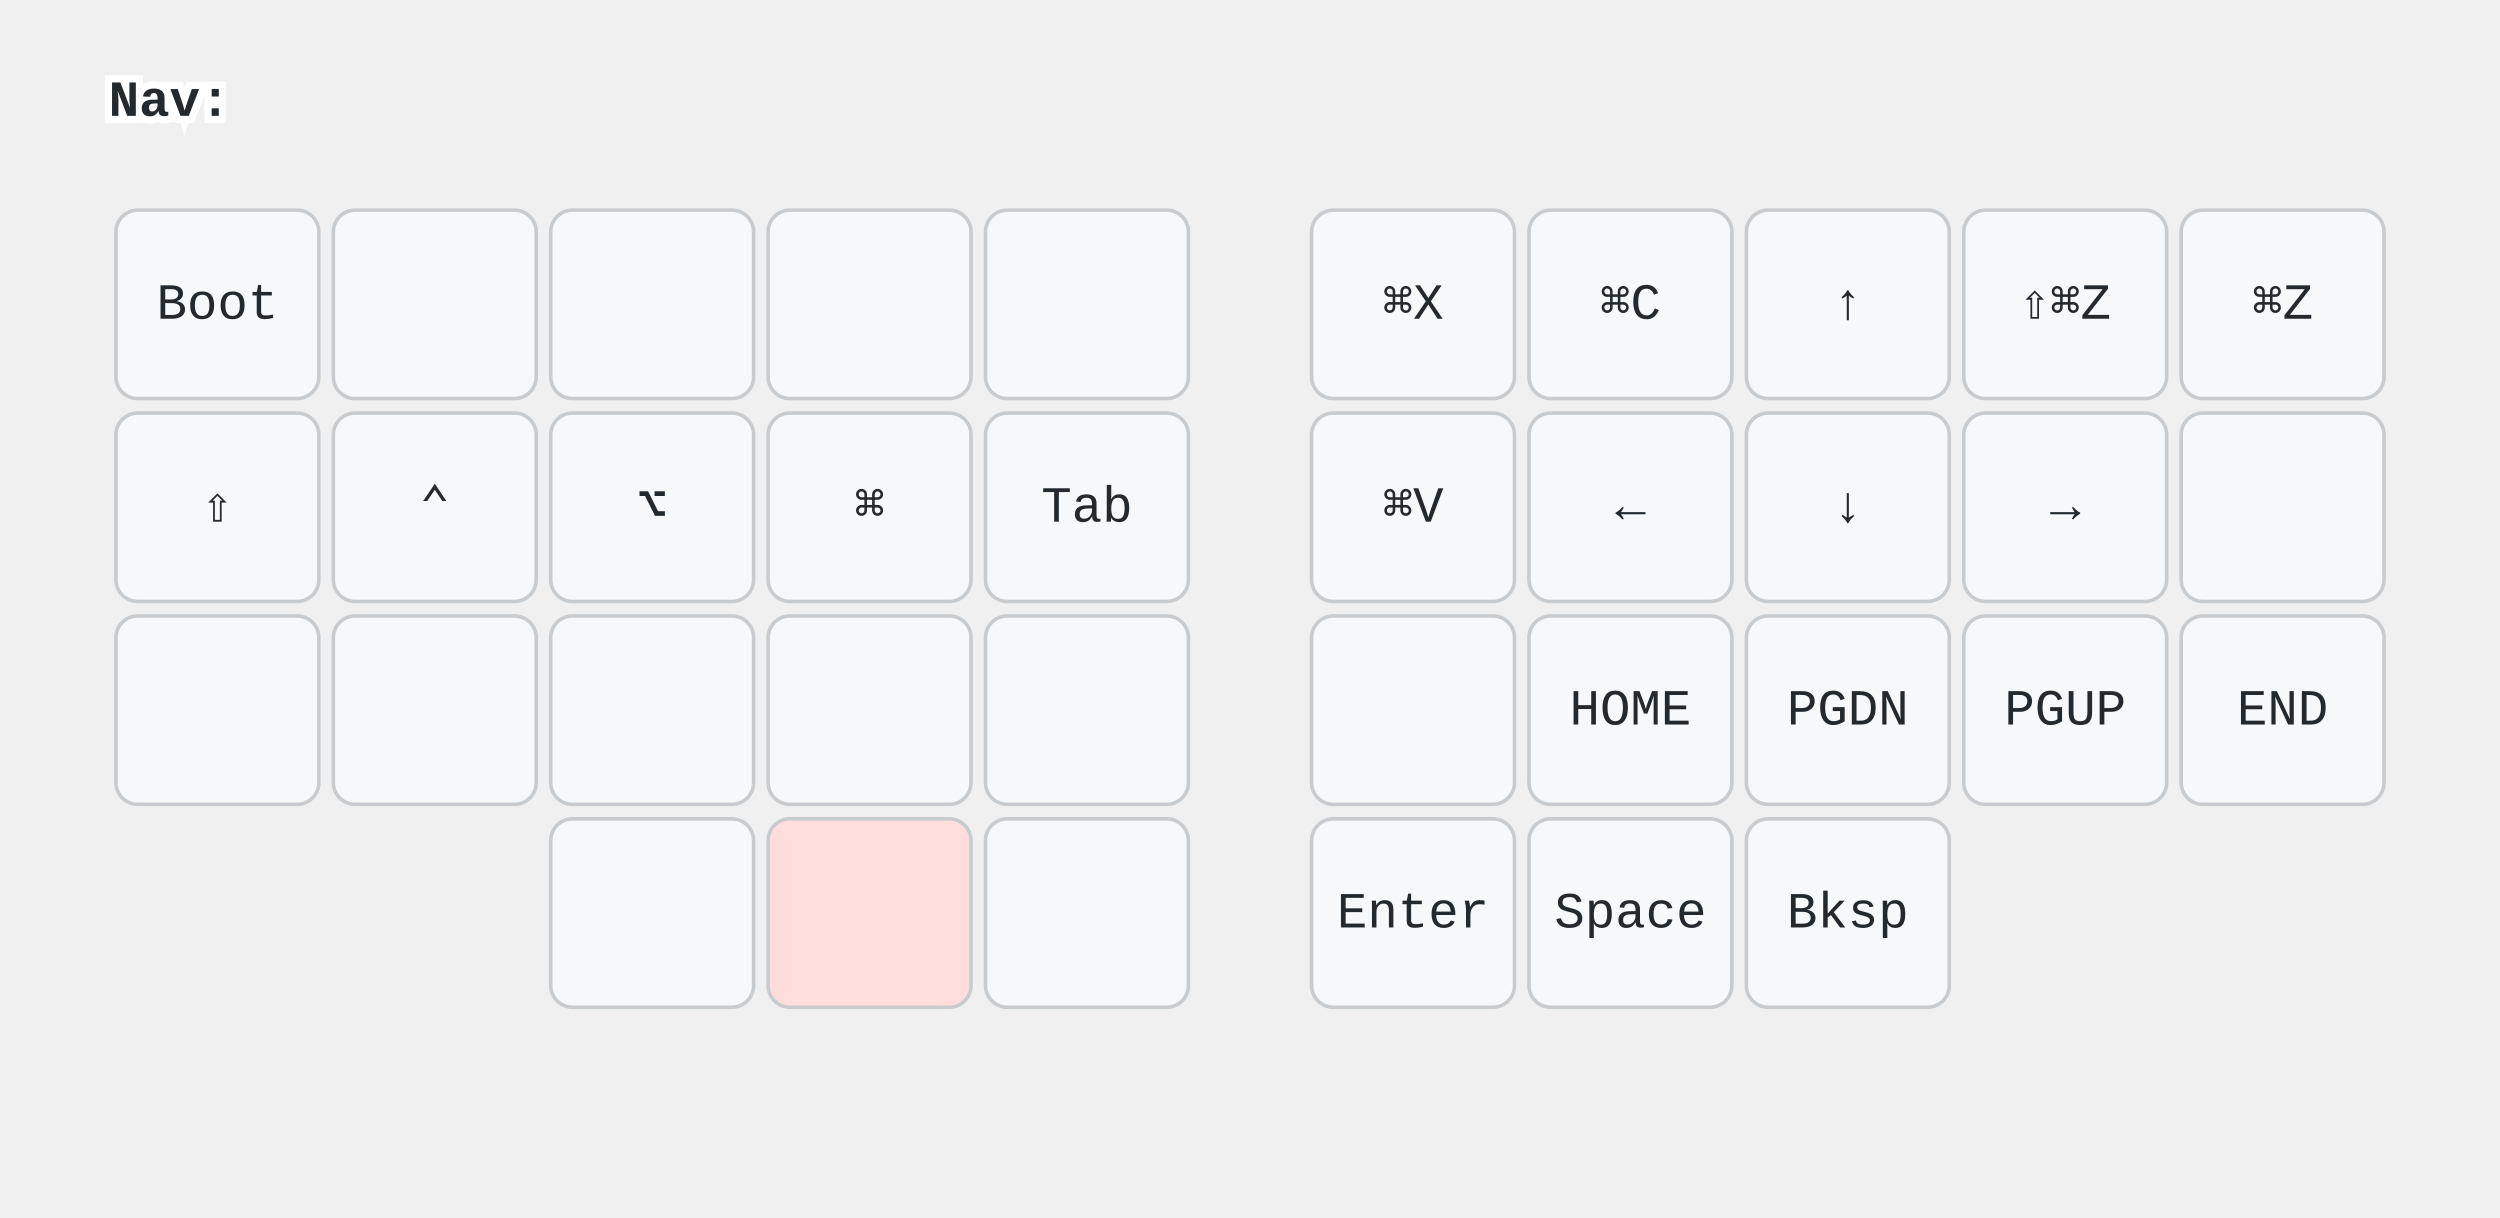
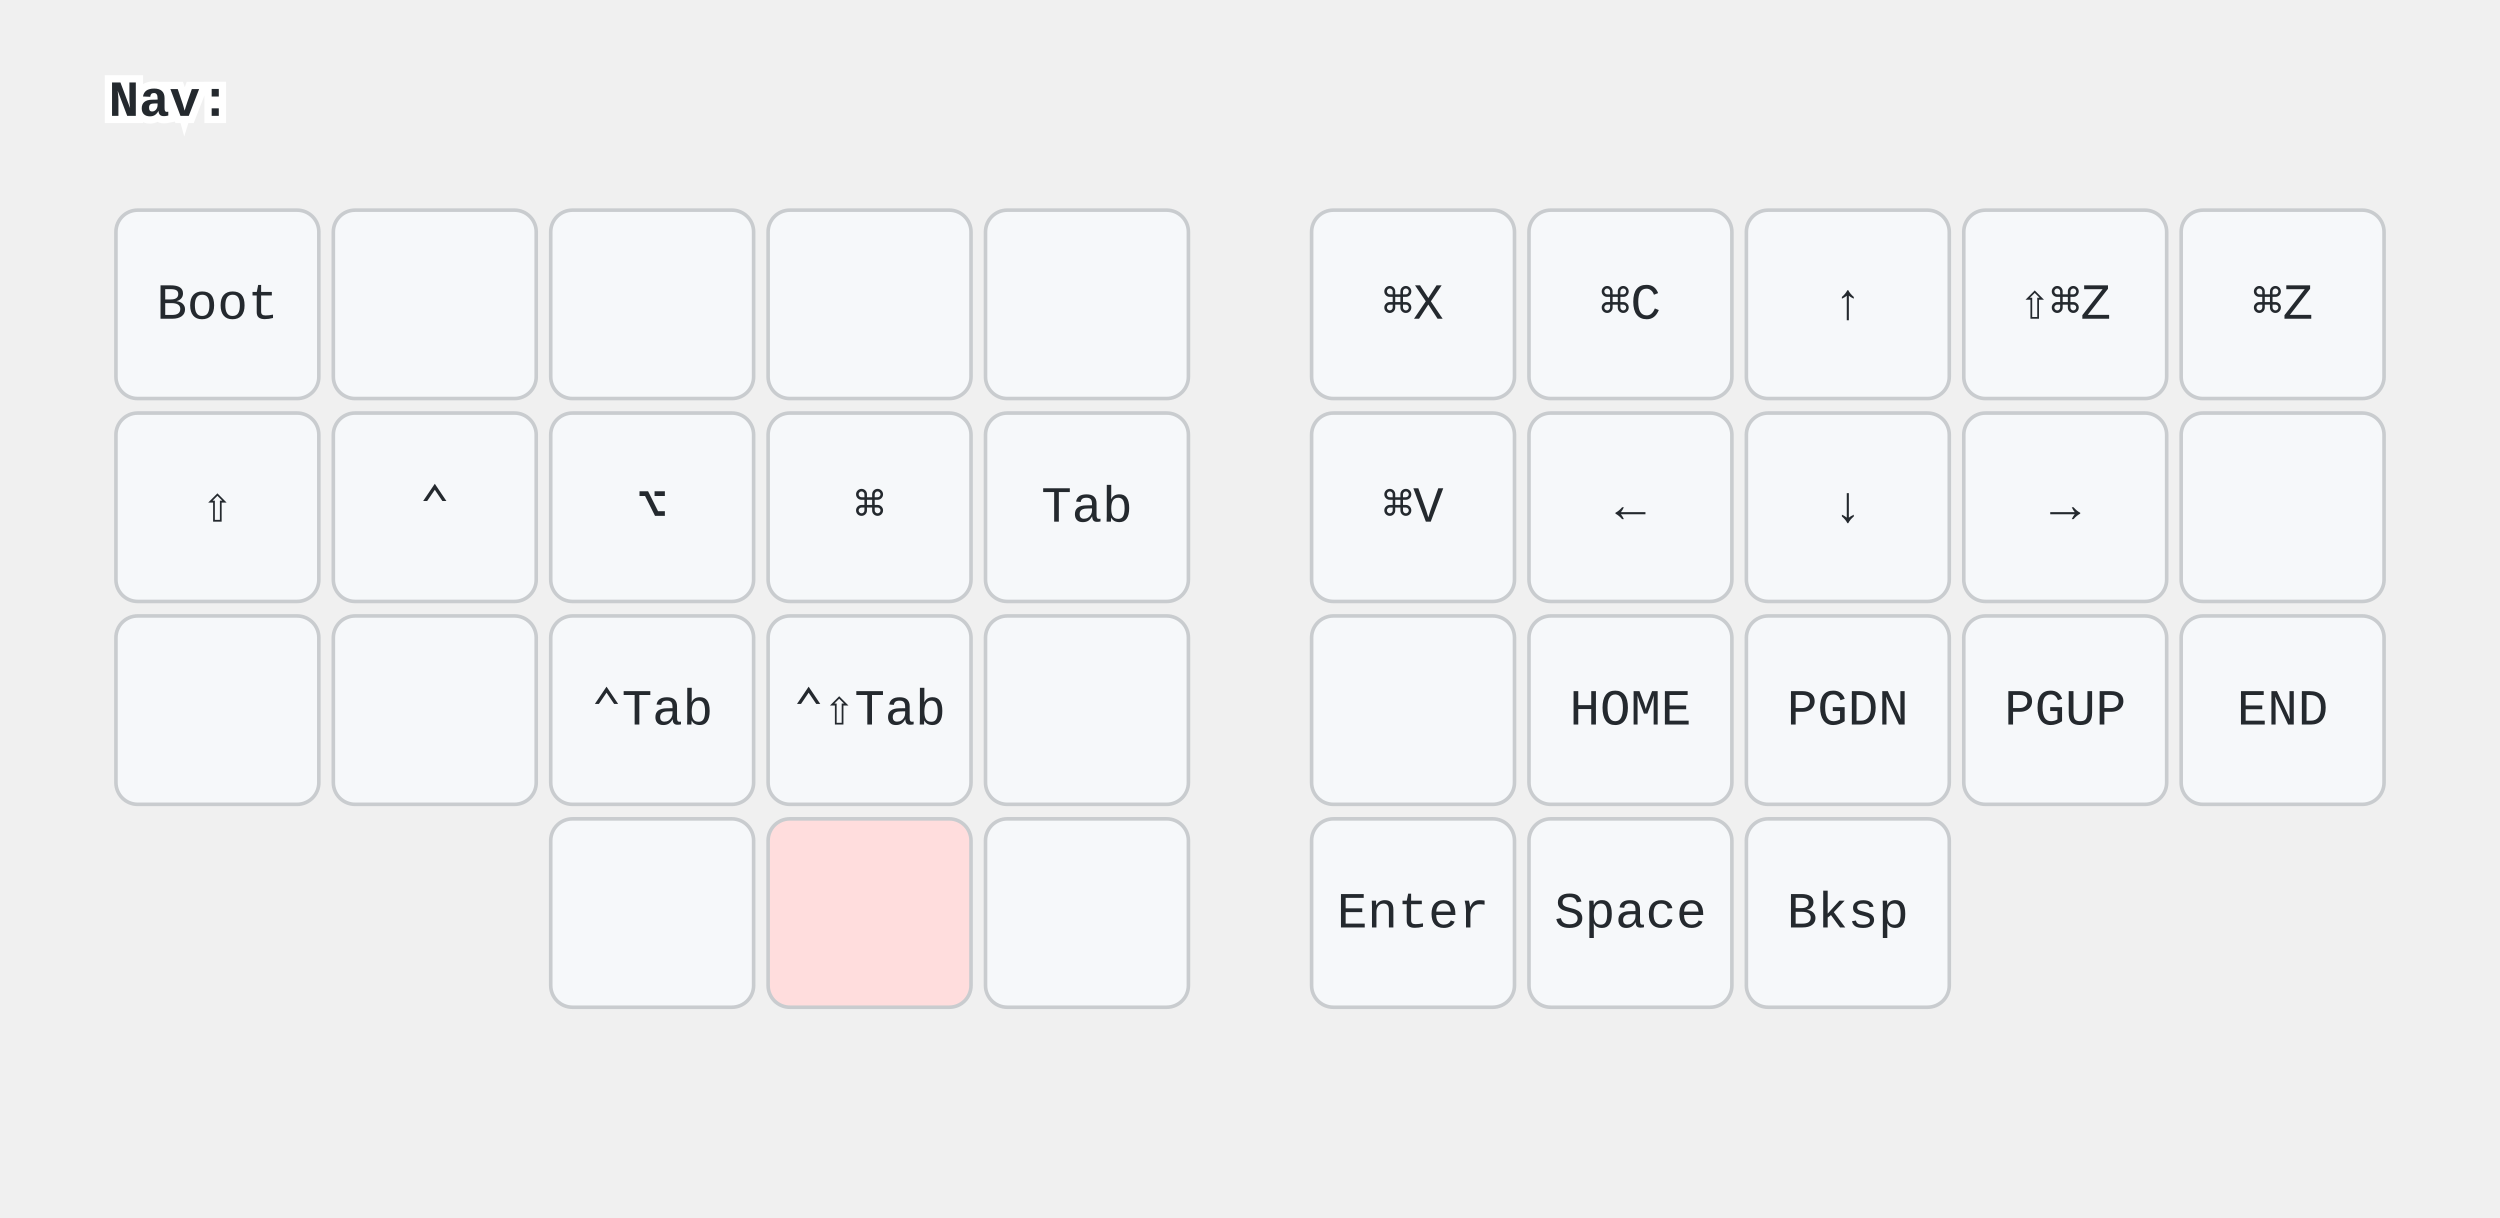
<svg xmlns="http://www.w3.org/2000/svg" width="690" height="336" viewBox="0 0 690 336" class="keymap">
  <style>/* inherit to force styles through use tags */
svg path {
    fill: inherit;
}

/* font and background color specifications */
svg.keymap {
    font-family: SFMono-Regular,Consolas,Liberation Mono,Menlo,monospace;
    font-size: 14px;
    font-kerning: normal;
    text-rendering: optimizeLegibility;
    fill: #24292e;
}

/* default key styling */
rect.key {
    fill: #f6f8fa;
}

rect.key, rect.combo {
    stroke: #c9cccf;
    stroke-width: 1;
}

/* default key side styling, only used is draw_key_sides is set */
rect.side {
    filter: brightness(90%);
}

/* color accent for combo boxes */
rect.combo, rect.combo-separate {
    fill: #cdf;
}

/* color accent for held keys */
rect.held, rect.combo.held {
    fill: #fdd;
}

/* color accent for ghost (optional) keys */
rect.ghost, rect.combo.ghost {
    stroke-dasharray: 4, 4;
    stroke-width: 2;
}

text {
    text-anchor: middle;
    dominant-baseline: middle;
}

/* styling for layer labels */
text.label {
    font-weight: bold;
    text-anchor: start;
    stroke: white;
    stroke-width: 4;
    paint-order: stroke;
}

/* styling for optional footer */
text.footer {
    text-anchor: end;
    dominant-baseline: auto;
    stroke: white;
    stroke-width: 4;
    paint-order: stroke;
}

/* styling for combo tap, and key non-tap label text */
text.combo, text.hold, text.shifted, text.left, text.right, text.tl, text.tr, text.bl, text.br {
    font-size: 11px;
}

text.hold, text.bl, text.br {
    text-anchor: middle;
    dominant-baseline: auto;
}

text.shifted, text.tl, text.tr {
    text-anchor: middle;
    dominant-baseline: hanging;
}

text.left, text.tl, text.bl {
    text-anchor: start;
}

text.right, text.tr, text.br {
    text-anchor: end;
}

text.layer-activator {
    text-decoration: underline;
}

/* styling for hold/shifted label text in combo box */
text.combo.hold, text.combo.shifted, text.combo.left, text.combo.right {
    font-size: 8px;
}

/* lighter symbol for transparent keys */
text.trans {
    fill: #7b7e81;
}

/* styling for combo dendrons */
path.combo {
    stroke-width: 1;
    stroke: gray;
    fill: none;
}

/* Start Tabler Icons Cleanup */
/* cannot use height/width with glyphs */
.icon-tabler &gt; path {
    fill: inherit;
    stroke: inherit;
    stroke-width: 2;
}
/* hide tabler's default box */
.icon-tabler &gt; path[stroke="none"][fill="none"] {
    visibility: hidden;
}
/* End Tabler Icons Cleanup */
</style>
  <g transform="translate(30, 0)" class="layer-Nav">
    <text x="0" y="28" class="label" id="Nav">Nav:</text>
    <g transform="translate(0, 56)">
      <g transform="translate(30, 28)" class="key keypos-0">
        <rect rx="6" ry="6" x="-28" y="-26" width="56" height="52" class="key" />
        <text x="0" y="0" class="key tap">Boot</text>
      </g>
      <g transform="translate(90, 28)" class="key keypos-1">
        <rect rx="6" ry="6" x="-28" y="-26" width="56" height="52" class="key" />
      </g>
      <g transform="translate(150, 28)" class="key keypos-2">
        <rect rx="6" ry="6" x="-28" y="-26" width="56" height="52" class="key" />
      </g>
      <g transform="translate(210, 28)" class="key keypos-3">
        <rect rx="6" ry="6" x="-28" y="-26" width="56" height="52" class="key" />
      </g>
      <g transform="translate(270, 28)" class="key keypos-4">
        <rect rx="6" ry="6" x="-28" y="-26" width="56" height="52" class="key" />
      </g>
      <g transform="translate(360, 28)" class="key keypos-5">
        <rect rx="6" ry="6" x="-28" y="-26" width="56" height="52" class="key" />
        <text x="0" y="0" class="key tap">⌘X</text>
      </g>
      <g transform="translate(420, 28)" class="key keypos-6">
        <rect rx="6" ry="6" x="-28" y="-26" width="56" height="52" class="key" />
        <text x="0" y="0" class="key tap">⌘C</text>
      </g>
      <g transform="translate(480, 28)" class="key keypos-7">
        <rect rx="6" ry="6" x="-28" y="-26" width="56" height="52" class="key" />
        <text x="0" y="0" class="key tap">↑</text>
      </g>
      <g transform="translate(540, 28)" class="key keypos-8">
        <rect rx="6" ry="6" x="-28" y="-26" width="56" height="52" class="key" />
        <text x="0" y="0" class="key tap">⇧⌘Z</text>
      </g>
      <g transform="translate(600, 28)" class="key keypos-9">
        <rect rx="6" ry="6" x="-28" y="-26" width="56" height="52" class="key" />
        <text x="0" y="0" class="key tap">⌘Z</text>
      </g>
      <g transform="translate(30, 84)" class="key keypos-10">
        <rect rx="6" ry="6" x="-28" y="-26" width="56" height="52" class="key" />
        <text x="0" y="0" class="key tap">⇧</text>
      </g>
      <g transform="translate(90, 84)" class="key keypos-11">
        <rect rx="6" ry="6" x="-28" y="-26" width="56" height="52" class="key" />
        <text x="0" y="0" class="key tap">⌃</text>
      </g>
      <g transform="translate(150, 84)" class="key keypos-12">
        <rect rx="6" ry="6" x="-28" y="-26" width="56" height="52" class="key" />
        <text x="0" y="0" class="key tap">⌥</text>
      </g>
      <g transform="translate(210, 84)" class="key keypos-13">
        <rect rx="6" ry="6" x="-28" y="-26" width="56" height="52" class="key" />
        <text x="0" y="0" class="key tap">⌘</text>
      </g>
      <g transform="translate(270, 84)" class="key keypos-14">
        <rect rx="6" ry="6" x="-28" y="-26" width="56" height="52" class="key" />
        <text x="0" y="0" class="key tap">Tab</text>
      </g>
      <g transform="translate(360, 84)" class="key keypos-15">
        <rect rx="6" ry="6" x="-28" y="-26" width="56" height="52" class="key" />
        <text x="0" y="0" class="key tap">⌘V</text>
      </g>
      <g transform="translate(420, 84)" class="key keypos-16">
        <rect rx="6" ry="6" x="-28" y="-26" width="56" height="52" class="key" />
        <text x="0" y="0" class="key tap">←</text>
      </g>
      <g transform="translate(480, 84)" class="key keypos-17">
        <rect rx="6" ry="6" x="-28" y="-26" width="56" height="52" class="key" />
        <text x="0" y="0" class="key tap">↓</text>
      </g>
      <g transform="translate(540, 84)" class="key keypos-18">
        <rect rx="6" ry="6" x="-28" y="-26" width="56" height="52" class="key" />
        <text x="0" y="0" class="key tap">→</text>
      </g>
      <g transform="translate(600, 84)" class="key keypos-19">
        <rect rx="6" ry="6" x="-28" y="-26" width="56" height="52" class="key" />
      </g>
      <g transform="translate(30, 140)" class="key keypos-20">
        <rect rx="6" ry="6" x="-28" y="-26" width="56" height="52" class="key" />
      </g>
      <g transform="translate(90, 140)" class="key keypos-21">
        <rect rx="6" ry="6" x="-28" y="-26" width="56" height="52" class="key" />
      </g>
      <g transform="translate(150, 140)" class="key keypos-22">
        <rect rx="6" ry="6" x="-28" y="-26" width="56" height="52" class="key" />
+         <text x="0" y="0" class="key tap">⌃Tab</text>
      </g>
      <g transform="translate(210, 140)" class="key keypos-23">
        <rect rx="6" ry="6" x="-28" y="-26" width="56" height="52" class="key" />
+         <text x="0" y="0" class="key tap">⌃⇧Tab</text>
      </g>
      <g transform="translate(270, 140)" class="key keypos-24">
        <rect rx="6" ry="6" x="-28" y="-26" width="56" height="52" class="key" />
      </g>
      <g transform="translate(360, 140)" class="key keypos-25">
        <rect rx="6" ry="6" x="-28" y="-26" width="56" height="52" class="key" />
      </g>
      <g transform="translate(420, 140)" class="key keypos-26">
        <rect rx="6" ry="6" x="-28" y="-26" width="56" height="52" class="key" />
        <text x="0" y="0" class="key tap">HOME</text>
      </g>
      <g transform="translate(480, 140)" class="key keypos-27">
        <rect rx="6" ry="6" x="-28" y="-26" width="56" height="52" class="key" />
        <text x="0" y="0" class="key tap">PGDN</text>
      </g>
      <g transform="translate(540, 140)" class="key keypos-28">
        <rect rx="6" ry="6" x="-28" y="-26" width="56" height="52" class="key" />
        <text x="0" y="0" class="key tap">PGUP</text>
      </g>
      <g transform="translate(600, 140)" class="key keypos-29">
        <rect rx="6" ry="6" x="-28" y="-26" width="56" height="52" class="key" />
        <text x="0" y="0" class="key tap">END</text>
      </g>
      <g transform="translate(150, 196)" class="key keypos-30">
        <rect rx="6" ry="6" x="-28" y="-26" width="56" height="52" class="key" />
      </g>
      <g transform="translate(210, 196)" class="key held keypos-31">
        <rect rx="6" ry="6" x="-28" y="-26" width="56" height="52" class="key held" />
      </g>
      <g transform="translate(270, 196)" class="key keypos-32">
        <rect rx="6" ry="6" x="-28" y="-26" width="56" height="52" class="key" />
      </g>
      <g transform="translate(360, 196)" class="key keypos-33">
        <rect rx="6" ry="6" x="-28" y="-26" width="56" height="52" class="key" />
        <text x="0" y="0" class="key tap">Enter</text>
      </g>
      <g transform="translate(420, 196)" class="key keypos-34">
        <rect rx="6" ry="6" x="-28" y="-26" width="56" height="52" class="key" />
        <text x="0" y="0" class="key tap">Space</text>
      </g>
      <g transform="translate(480, 196)" class="key keypos-35">
        <rect rx="6" ry="6" x="-28" y="-26" width="56" height="52" class="key" />
        <text x="0" y="0" class="key tap">Bksp</text>
      </g>
    </g>
  </g>
</svg>
